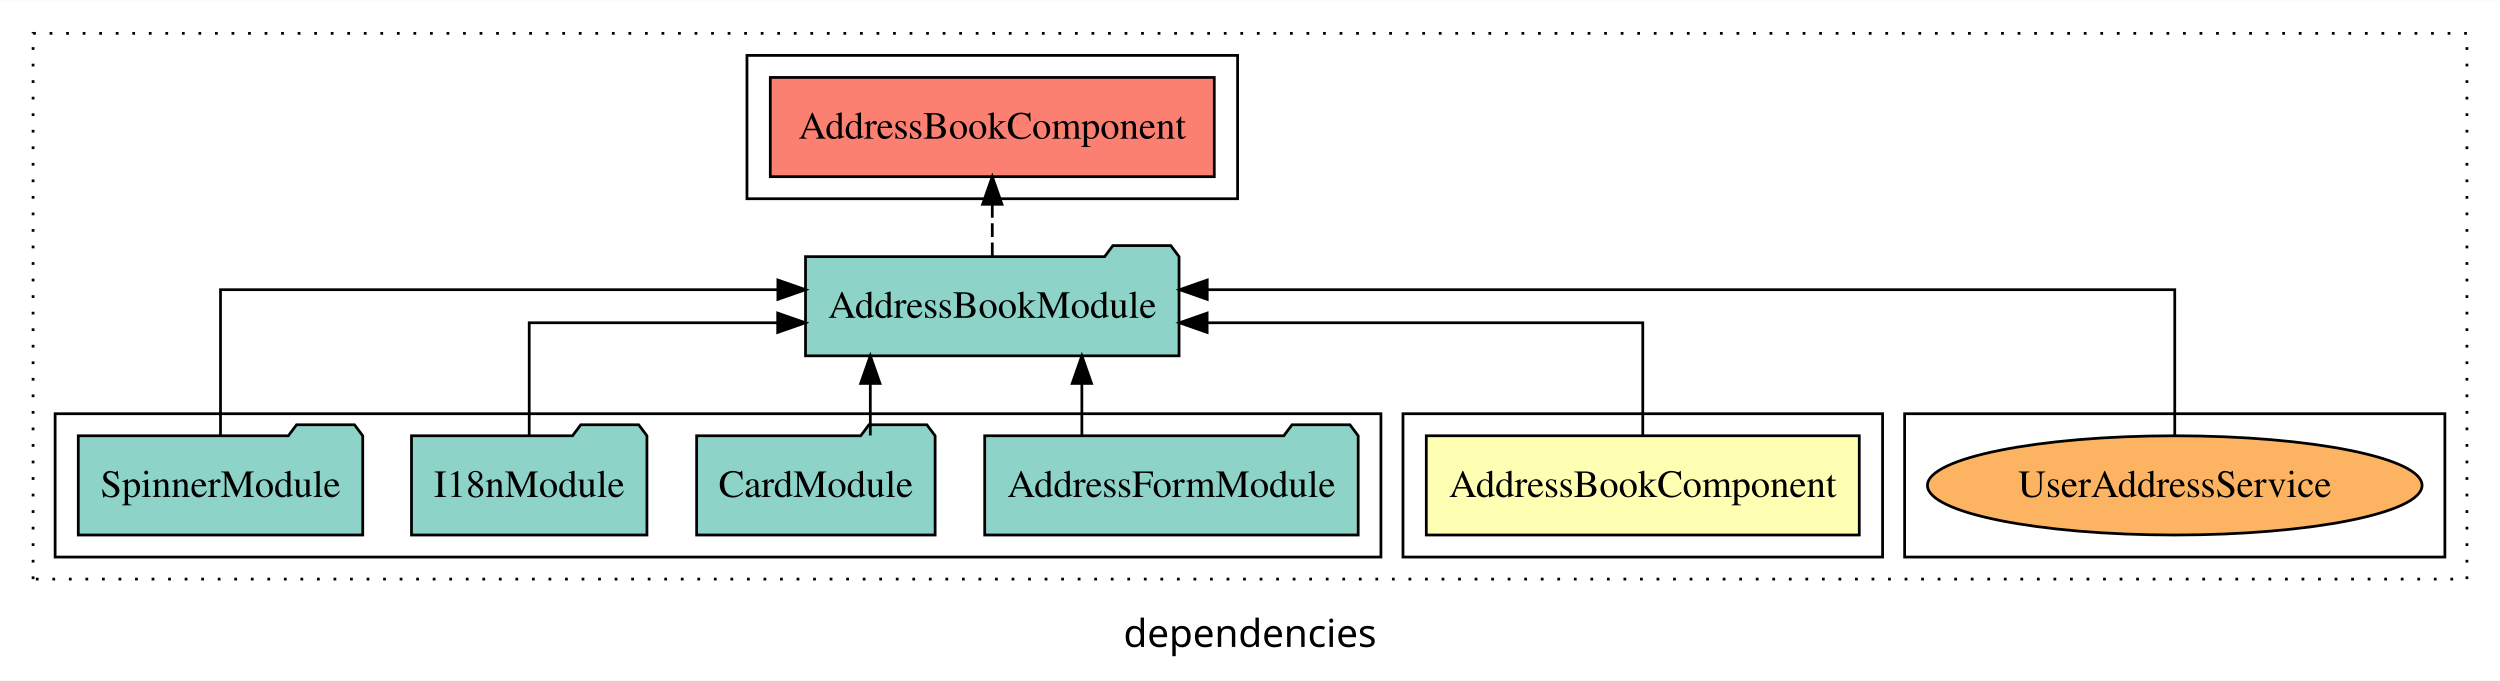
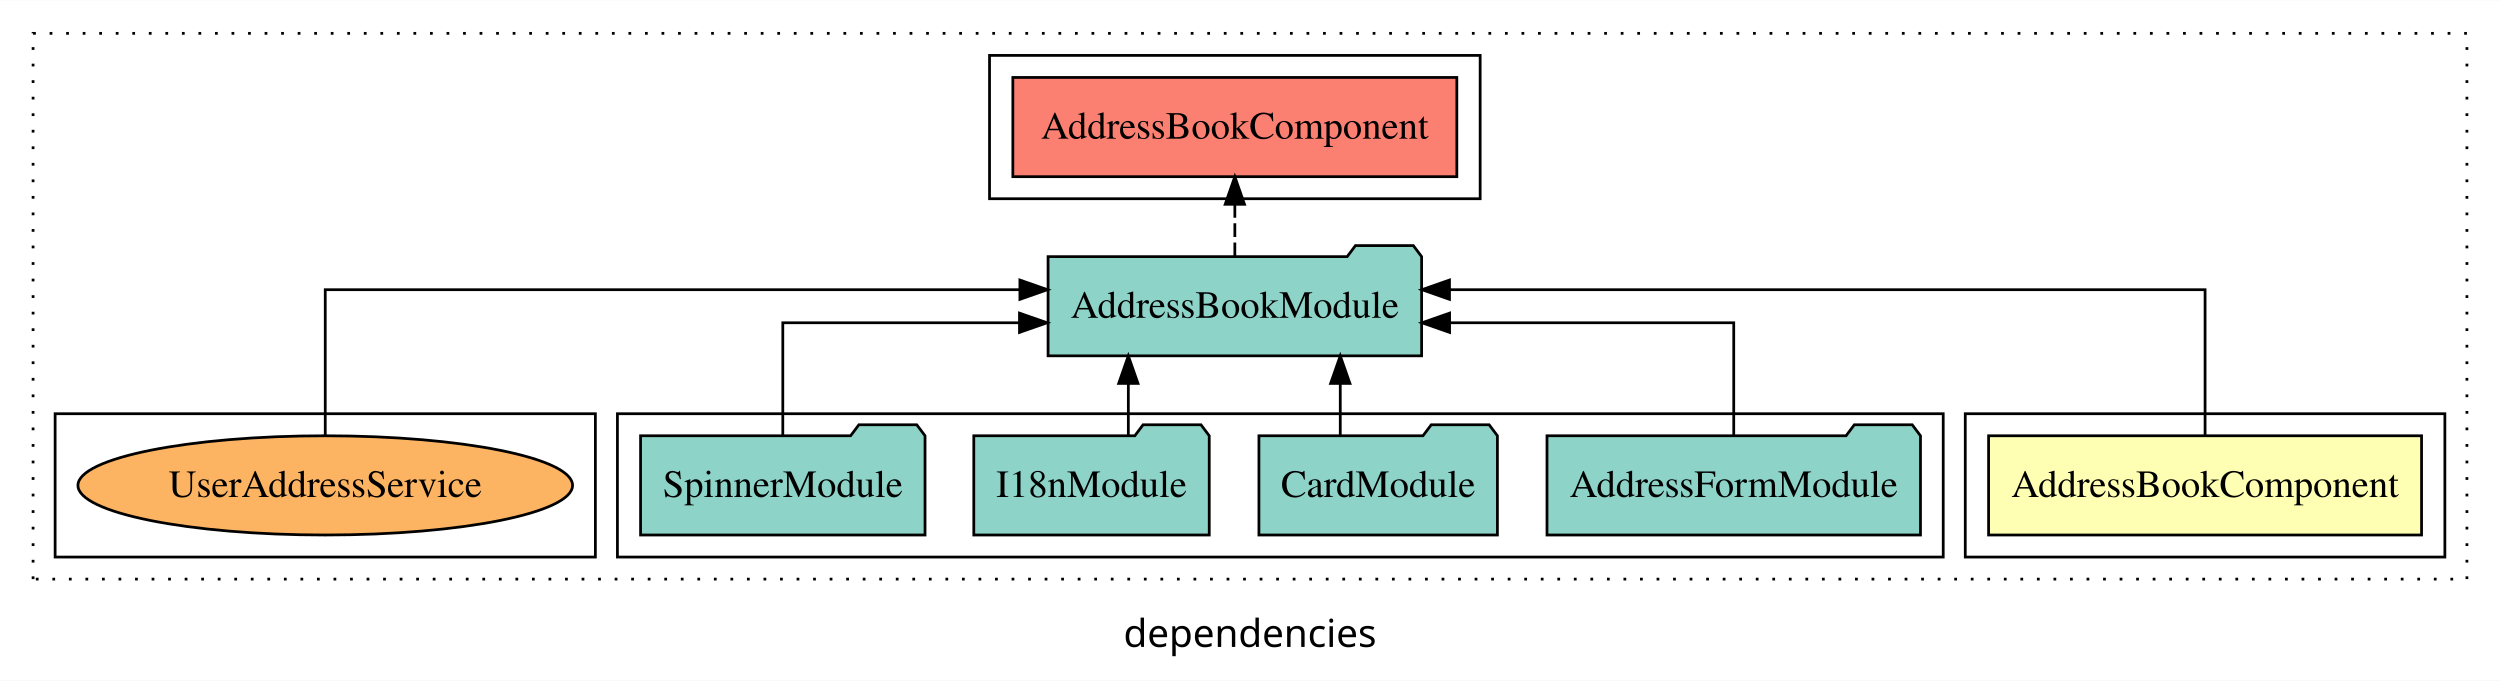
<svg xmlns="http://www.w3.org/2000/svg" width="907pt" height="247pt" viewBox="0.00 0.00 907.00 246.80">
  <g id="graph0" class="graph" transform="scale(1 1) rotate(0) translate(4 242.8)">
    <polygon fill="white" stroke="transparent" points="-4,4 -4,-242.8 903,-242.8 903,4 -4,4" />
    <text text-anchor="middle" x="449.5" y="-8.2" font-family="sans-serif" font-size="14.00">dependencies</text>
    <g id="clust1" class="cluster">
      <polygon fill="none" stroke="black" stroke-dasharray="1,5" points="8,-32.8 8,-230.8 891,-230.8 891,-32.8 8,-32.8" />
    </g>
-     <g id="clust7" class="cluster">
-       <polygon fill="none" stroke="black" points="687,-40.8 687,-92.8 883,-92.8 883,-40.8 687,-40.8" />
+     <g id="clust2" class="cluster">
+       <polygon fill="none" stroke="black" points="709,-40.8 709,-92.8 883,-92.8 883,-40.8 709,-40.8" />
    </g>
-     <g id="clust2" class="cluster">
-       <polygon fill="none" stroke="black" points="505,-40.8 505,-92.8 679,-92.8 679,-40.8 505,-40.8" />
+     <g id="clust4" class="cluster">
+       <polygon fill="none" stroke="black" points="220,-40.8 220,-92.8 701,-92.8 701,-40.8 220,-40.8" />
    </g>
    <g id="clust5" class="cluster">
-       <polygon fill="none" stroke="black" points="267,-170.8 267,-222.8 445,-222.8 445,-170.8 267,-170.8" />
+       <polygon fill="none" stroke="black" points="355,-170.8 355,-222.8 533,-222.8 533,-170.8 355,-170.8" />
    </g>
-     <g id="clust4" class="cluster">
-       <polygon fill="none" stroke="black" points="16,-40.8 16,-92.8 497,-92.8 497,-40.8 16,-40.8" />
+     <g id="clust7" class="cluster">
+       <polygon fill="none" stroke="black" points="16,-40.8 16,-92.8 212,-92.8 212,-40.8 16,-40.8" />
    </g>
    <g id="node1" class="node">
-       <polygon fill="#ffffb3" stroke="black" points="670.54,-84.8 513.46,-84.8 513.46,-48.8 670.54,-48.8 670.54,-84.8" />
-       <text text-anchor="middle" x="592" y="-62.6" font-family="Times,serif" font-size="14.00">AddressBookComponent</text>
+       <polygon fill="#ffffb3" stroke="black" points="874.54,-84.8 717.46,-84.8 717.46,-48.8 874.54,-48.8 874.54,-84.8" />
+       <text text-anchor="middle" x="796" y="-62.6" font-family="Times,serif" font-size="14.00">AddressBookComponent</text>
    </g>
    <g id="node2" class="node">
-       <polygon fill="#8dd3c7" stroke="black" points="423.76,-149.8 420.76,-153.8 399.76,-153.8 396.76,-149.8 288.24,-149.8 288.24,-113.8 423.76,-113.8 423.76,-149.8" />
-       <text text-anchor="middle" x="356" y="-127.6" font-family="Times,serif" font-size="14.00">AddressBookModule</text>
+       <polygon fill="#8dd3c7" stroke="black" points="511.76,-149.8 508.76,-153.8 487.76,-153.8 484.76,-149.8 376.24,-149.8 376.24,-113.8 511.76,-113.8 511.76,-149.8" />
+       <text text-anchor="middle" x="444" y="-127.6" font-family="Times,serif" font-size="14.00">AddressBookModule</text>
    </g>
    <g id="edge1" class="edge">
-       <path fill="none" stroke="black" d="M592,-84.82C592,-102.17 592,-125.8 592,-125.8 592,-125.8 433.94,-125.8 433.94,-125.8" />
-       <polygon fill="black" stroke="black" points="433.94,-122.3 423.94,-125.8 433.94,-129.3 433.94,-122.3" />
+       <path fill="none" stroke="black" d="M796,-85.08C796,-106.12 796,-137.8 796,-137.8 796,-137.8 521.87,-137.8 521.87,-137.8" />
+       <polygon fill="black" stroke="black" points="521.87,-134.3 511.87,-137.8 521.87,-141.3 521.87,-134.3" />
    </g>
    <g id="node7" class="node">
-       <polygon fill="#fb8072" stroke="black" points="436.54,-214.8 275.46,-214.8 275.46,-178.8 436.54,-178.8 436.54,-214.8" />
-       <text text-anchor="middle" x="356" y="-192.6" font-family="Times,serif" font-size="14.00">AddressBookComponent </text>
+       <polygon fill="#fb8072" stroke="black" points="524.54,-214.8 363.46,-214.8 363.46,-178.8 524.54,-178.8 524.54,-214.8" />
+       <text text-anchor="middle" x="444" y="-192.6" font-family="Times,serif" font-size="14.00">AddressBookComponent </text>
    </g>
    <g id="edge6" class="edge">
-       <path fill="none" stroke="black" stroke-dasharray="5,2" d="M356,-149.91C356,-149.91 356,-168.79 356,-168.79" />
-       <polygon fill="black" stroke="black" points="352.5,-168.79 356,-178.79 359.5,-168.79 352.5,-168.79" />
+       <path fill="none" stroke="black" stroke-dasharray="5,2" d="M444,-149.91C444,-149.91 444,-168.79 444,-168.79" />
+       <polygon fill="black" stroke="black" points="440.5,-168.79 444,-178.79 447.5,-168.79 440.5,-168.79" />
    </g>
    <g id="node3" class="node">
-       <polygon fill="#8dd3c7" stroke="black" points="488.75,-84.8 485.75,-88.8 464.75,-88.8 461.75,-84.8 353.25,-84.8 353.25,-48.8 488.75,-48.8 488.75,-84.8" />
-       <text text-anchor="middle" x="421" y="-62.6" font-family="Times,serif" font-size="14.00">AddressFormModule</text>
+       <polygon fill="#8dd3c7" stroke="black" points="692.75,-84.8 689.75,-88.8 668.75,-88.8 665.75,-84.8 557.25,-84.8 557.25,-48.8 692.75,-48.8 692.75,-84.8" />
+       <text text-anchor="middle" x="625" y="-62.6" font-family="Times,serif" font-size="14.00">AddressFormModule</text>
    </g>
    <g id="edge2" class="edge">
-       <path fill="none" stroke="black" d="M388.5,-84.91C388.5,-84.91 388.5,-103.79 388.5,-103.79" />
-       <polygon fill="black" stroke="black" points="385,-103.79 388.5,-113.79 392,-103.79 385,-103.79" />
+       <path fill="none" stroke="black" d="M625,-84.82C625,-102.17 625,-125.8 625,-125.8 625,-125.8 521.91,-125.8 521.91,-125.8" />
+       <polygon fill="black" stroke="black" points="521.91,-122.3 511.91,-125.8 521.91,-129.3 521.91,-122.3" />
    </g>
    <g id="node4" class="node">
-       <polygon fill="#8dd3c7" stroke="black" points="335.26,-84.8 332.26,-88.8 311.26,-88.8 308.26,-84.8 248.74,-84.8 248.74,-48.8 335.26,-48.8 335.26,-84.8" />
-       <text text-anchor="middle" x="292" y="-62.6" font-family="Times,serif" font-size="14.00">CardModule</text>
+       <polygon fill="#8dd3c7" stroke="black" points="539.26,-84.8 536.26,-88.8 515.26,-88.8 512.26,-84.8 452.74,-84.8 452.74,-48.8 539.26,-48.8 539.26,-84.8" />
+       <text text-anchor="middle" x="496" y="-62.6" font-family="Times,serif" font-size="14.00">CardModule</text>
    </g>
    <g id="edge3" class="edge">
-       <path fill="none" stroke="black" d="M311.75,-84.91C311.75,-84.91 311.75,-103.79 311.75,-103.79" />
-       <polygon fill="black" stroke="black" points="308.25,-103.79 311.75,-113.79 315.25,-103.79 308.25,-103.79" />
+       <path fill="none" stroke="black" d="M482.25,-84.91C482.25,-84.91 482.25,-103.79 482.25,-103.79" />
+       <polygon fill="black" stroke="black" points="478.75,-103.79 482.25,-113.79 485.75,-103.79 478.75,-103.79" />
    </g>
    <g id="node5" class="node">
-       <polygon fill="#8dd3c7" stroke="black" points="230.71,-84.8 227.71,-88.8 206.71,-88.8 203.71,-84.8 145.29,-84.8 145.29,-48.8 230.71,-48.8 230.71,-84.8" />
-       <text text-anchor="middle" x="188" y="-62.6" font-family="Times,serif" font-size="14.00">I18nModule</text>
+       <polygon fill="#8dd3c7" stroke="black" points="434.71,-84.8 431.71,-88.8 410.71,-88.8 407.71,-84.8 349.29,-84.8 349.29,-48.8 434.71,-48.8 434.71,-84.8" />
+       <text text-anchor="middle" x="392" y="-62.6" font-family="Times,serif" font-size="14.00">I18nModule</text>
    </g>
    <g id="edge4" class="edge">
-       <path fill="none" stroke="black" d="M188,-84.82C188,-102.17 188,-125.8 188,-125.8 188,-125.8 278.15,-125.8 278.15,-125.8" />
-       <polygon fill="black" stroke="black" points="278.15,-129.3 288.15,-125.8 278.15,-122.3 278.15,-129.3" />
+       <path fill="none" stroke="black" d="M405.36,-84.91C405.36,-84.91 405.36,-103.79 405.36,-103.79" />
+       <polygon fill="black" stroke="black" points="401.86,-103.79 405.36,-113.79 408.86,-103.79 401.86,-103.79" />
    </g>
    <g id="node6" class="node">
-       <polygon fill="#8dd3c7" stroke="black" points="127.6,-84.8 124.6,-88.8 103.6,-88.8 100.6,-84.8 24.4,-84.8 24.4,-48.8 127.6,-48.8 127.6,-84.8" />
-       <text text-anchor="middle" x="76" y="-62.6" font-family="Times,serif" font-size="14.00">SpinnerModule</text>
+       <polygon fill="#8dd3c7" stroke="black" points="331.6,-84.8 328.6,-88.8 307.6,-88.8 304.6,-84.8 228.4,-84.8 228.4,-48.8 331.6,-48.8 331.6,-84.8" />
+       <text text-anchor="middle" x="280" y="-62.6" font-family="Times,serif" font-size="14.00">SpinnerModule</text>
    </g>
    <g id="edge5" class="edge">
-       <path fill="none" stroke="black" d="M76,-85.08C76,-106.12 76,-137.8 76,-137.8 76,-137.8 278.22,-137.8 278.22,-137.8" />
-       <polygon fill="black" stroke="black" points="278.22,-141.3 288.22,-137.8 278.22,-134.3 278.22,-141.3" />
+       <path fill="none" stroke="black" d="M280,-84.82C280,-102.17 280,-125.8 280,-125.8 280,-125.8 365.87,-125.8 365.87,-125.8" />
+       <polygon fill="black" stroke="black" points="365.87,-129.3 375.87,-125.8 365.87,-122.3 365.87,-129.3" />
    </g>
    <g id="node8" class="node">
-       <ellipse fill="#fdb462" stroke="black" cx="785" cy="-66.8" rx="89.72" ry="18" />
-       <text text-anchor="middle" x="785" y="-62.6" font-family="Times,serif" font-size="14.00">UserAddressService</text>
+       <ellipse fill="#fdb462" stroke="black" cx="114" cy="-66.8" rx="89.72" ry="18" />
+       <text text-anchor="middle" x="114" y="-62.6" font-family="Times,serif" font-size="14.00">UserAddressService</text>
    </g>
    <g id="edge7" class="edge">
-       <path fill="none" stroke="black" d="M785,-85.08C785,-106.12 785,-137.8 785,-137.8 785,-137.8 433.98,-137.8 433.98,-137.8" />
-       <polygon fill="black" stroke="black" points="433.98,-134.3 423.98,-137.8 433.98,-141.3 433.98,-134.3" />
+       <path fill="none" stroke="black" d="M114,-85.08C114,-106.12 114,-137.8 114,-137.8 114,-137.8 366.02,-137.8 366.02,-137.8" />
+       <polygon fill="black" stroke="black" points="366.02,-141.3 376.02,-137.8 366.02,-134.3 366.02,-141.3" />
    </g>
  </g>
</svg>
